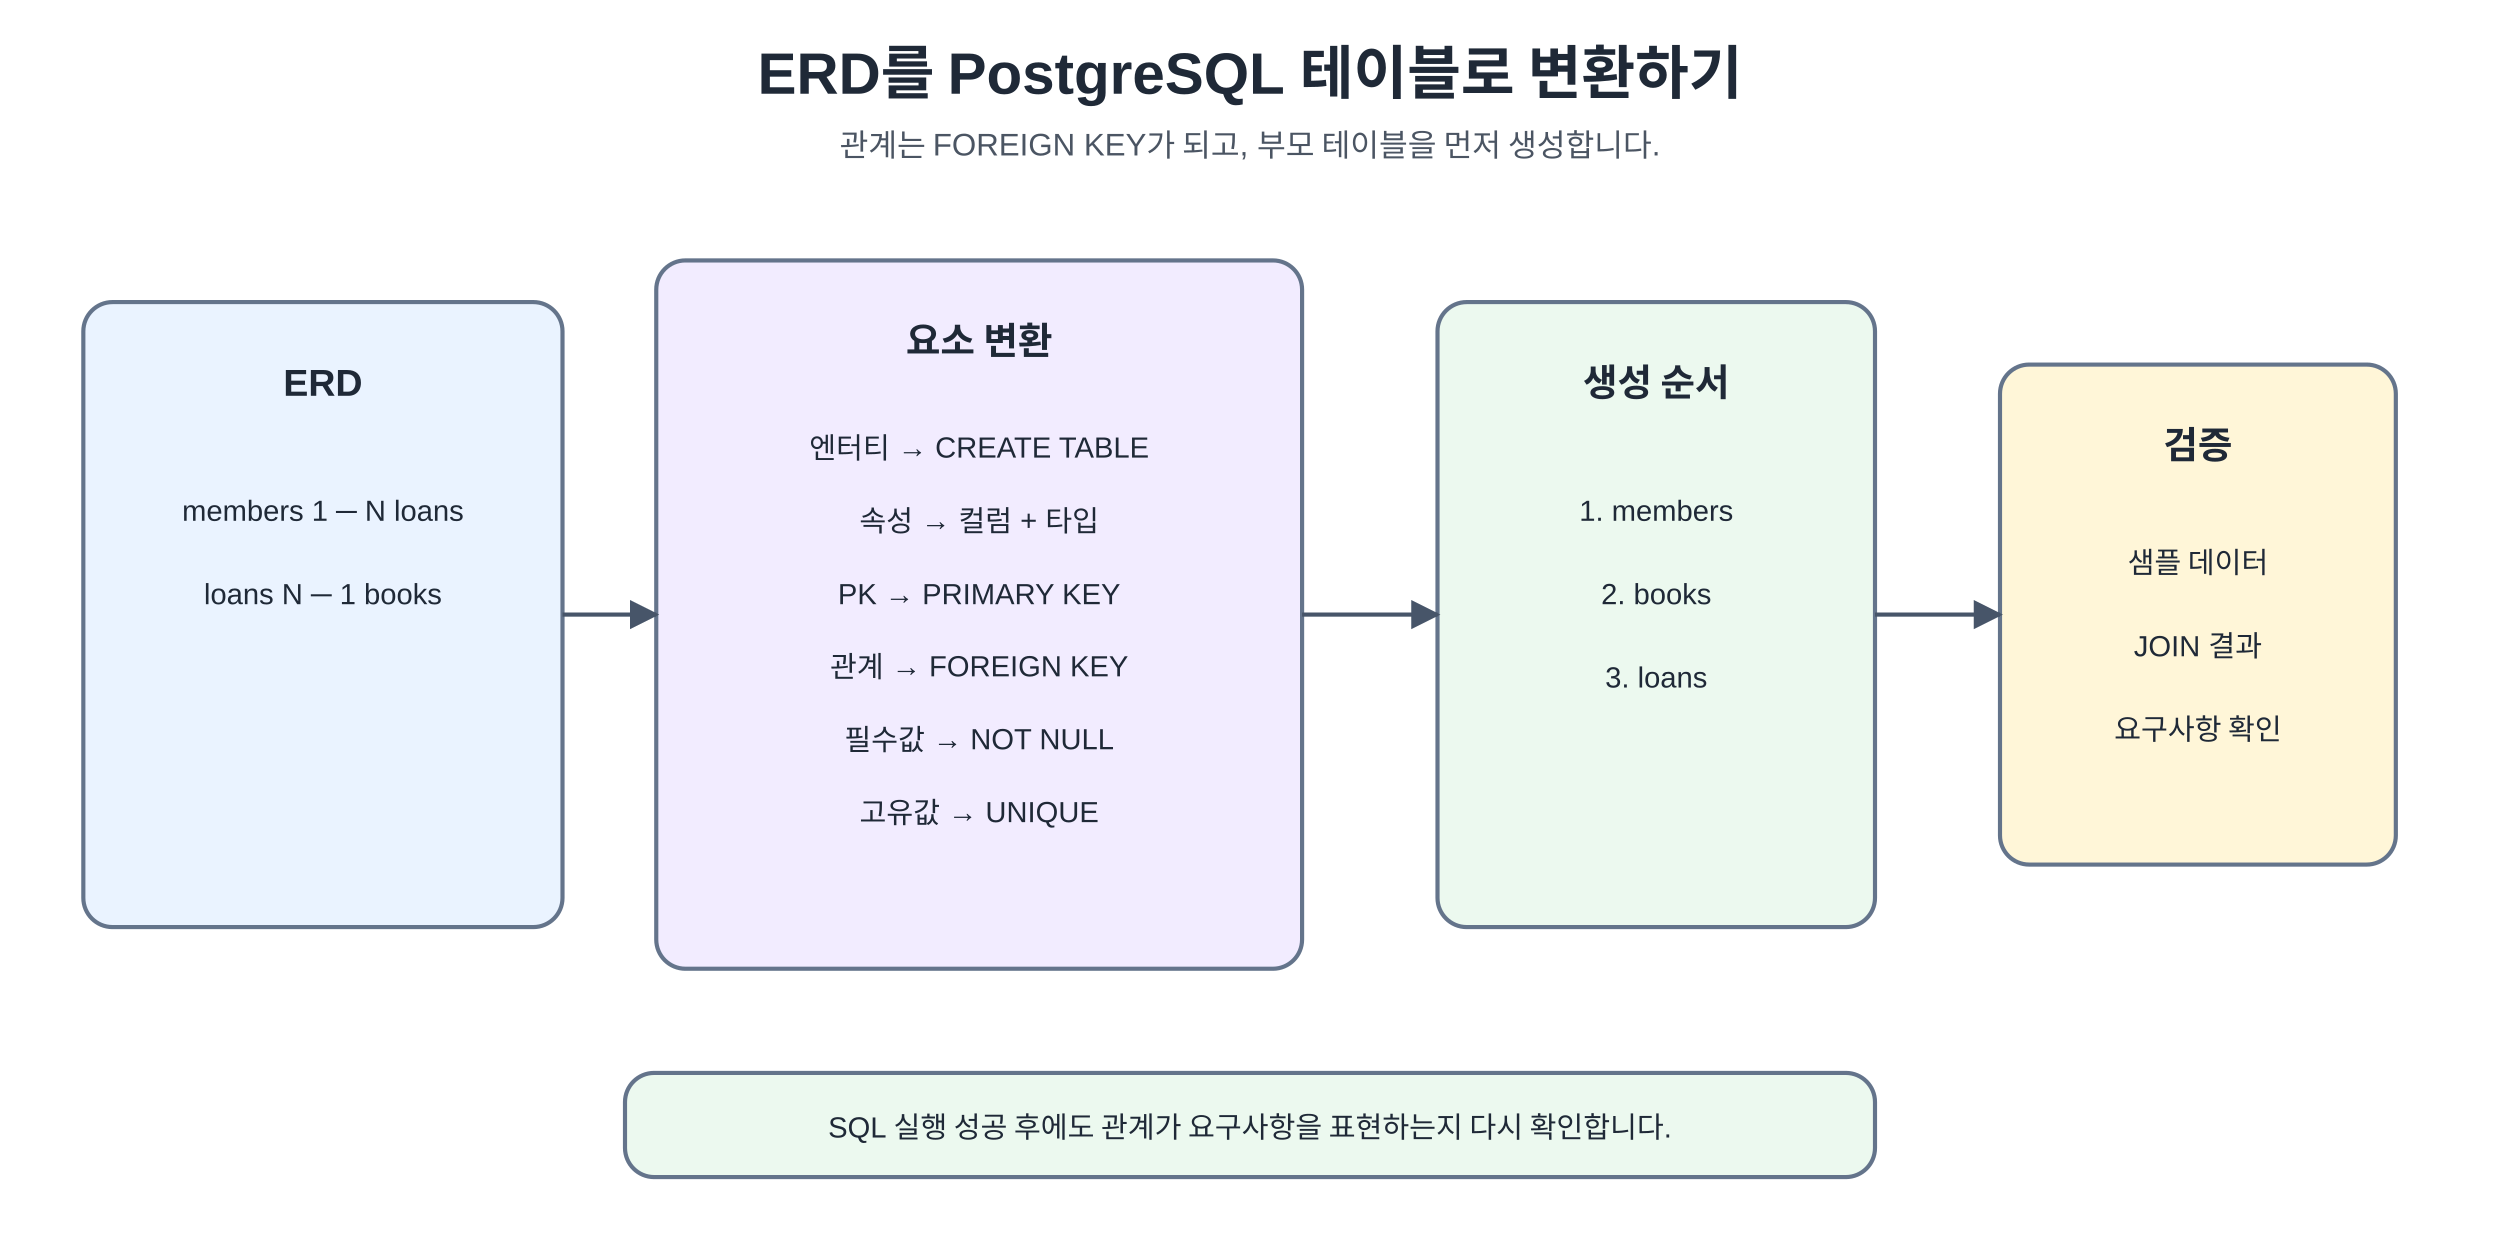
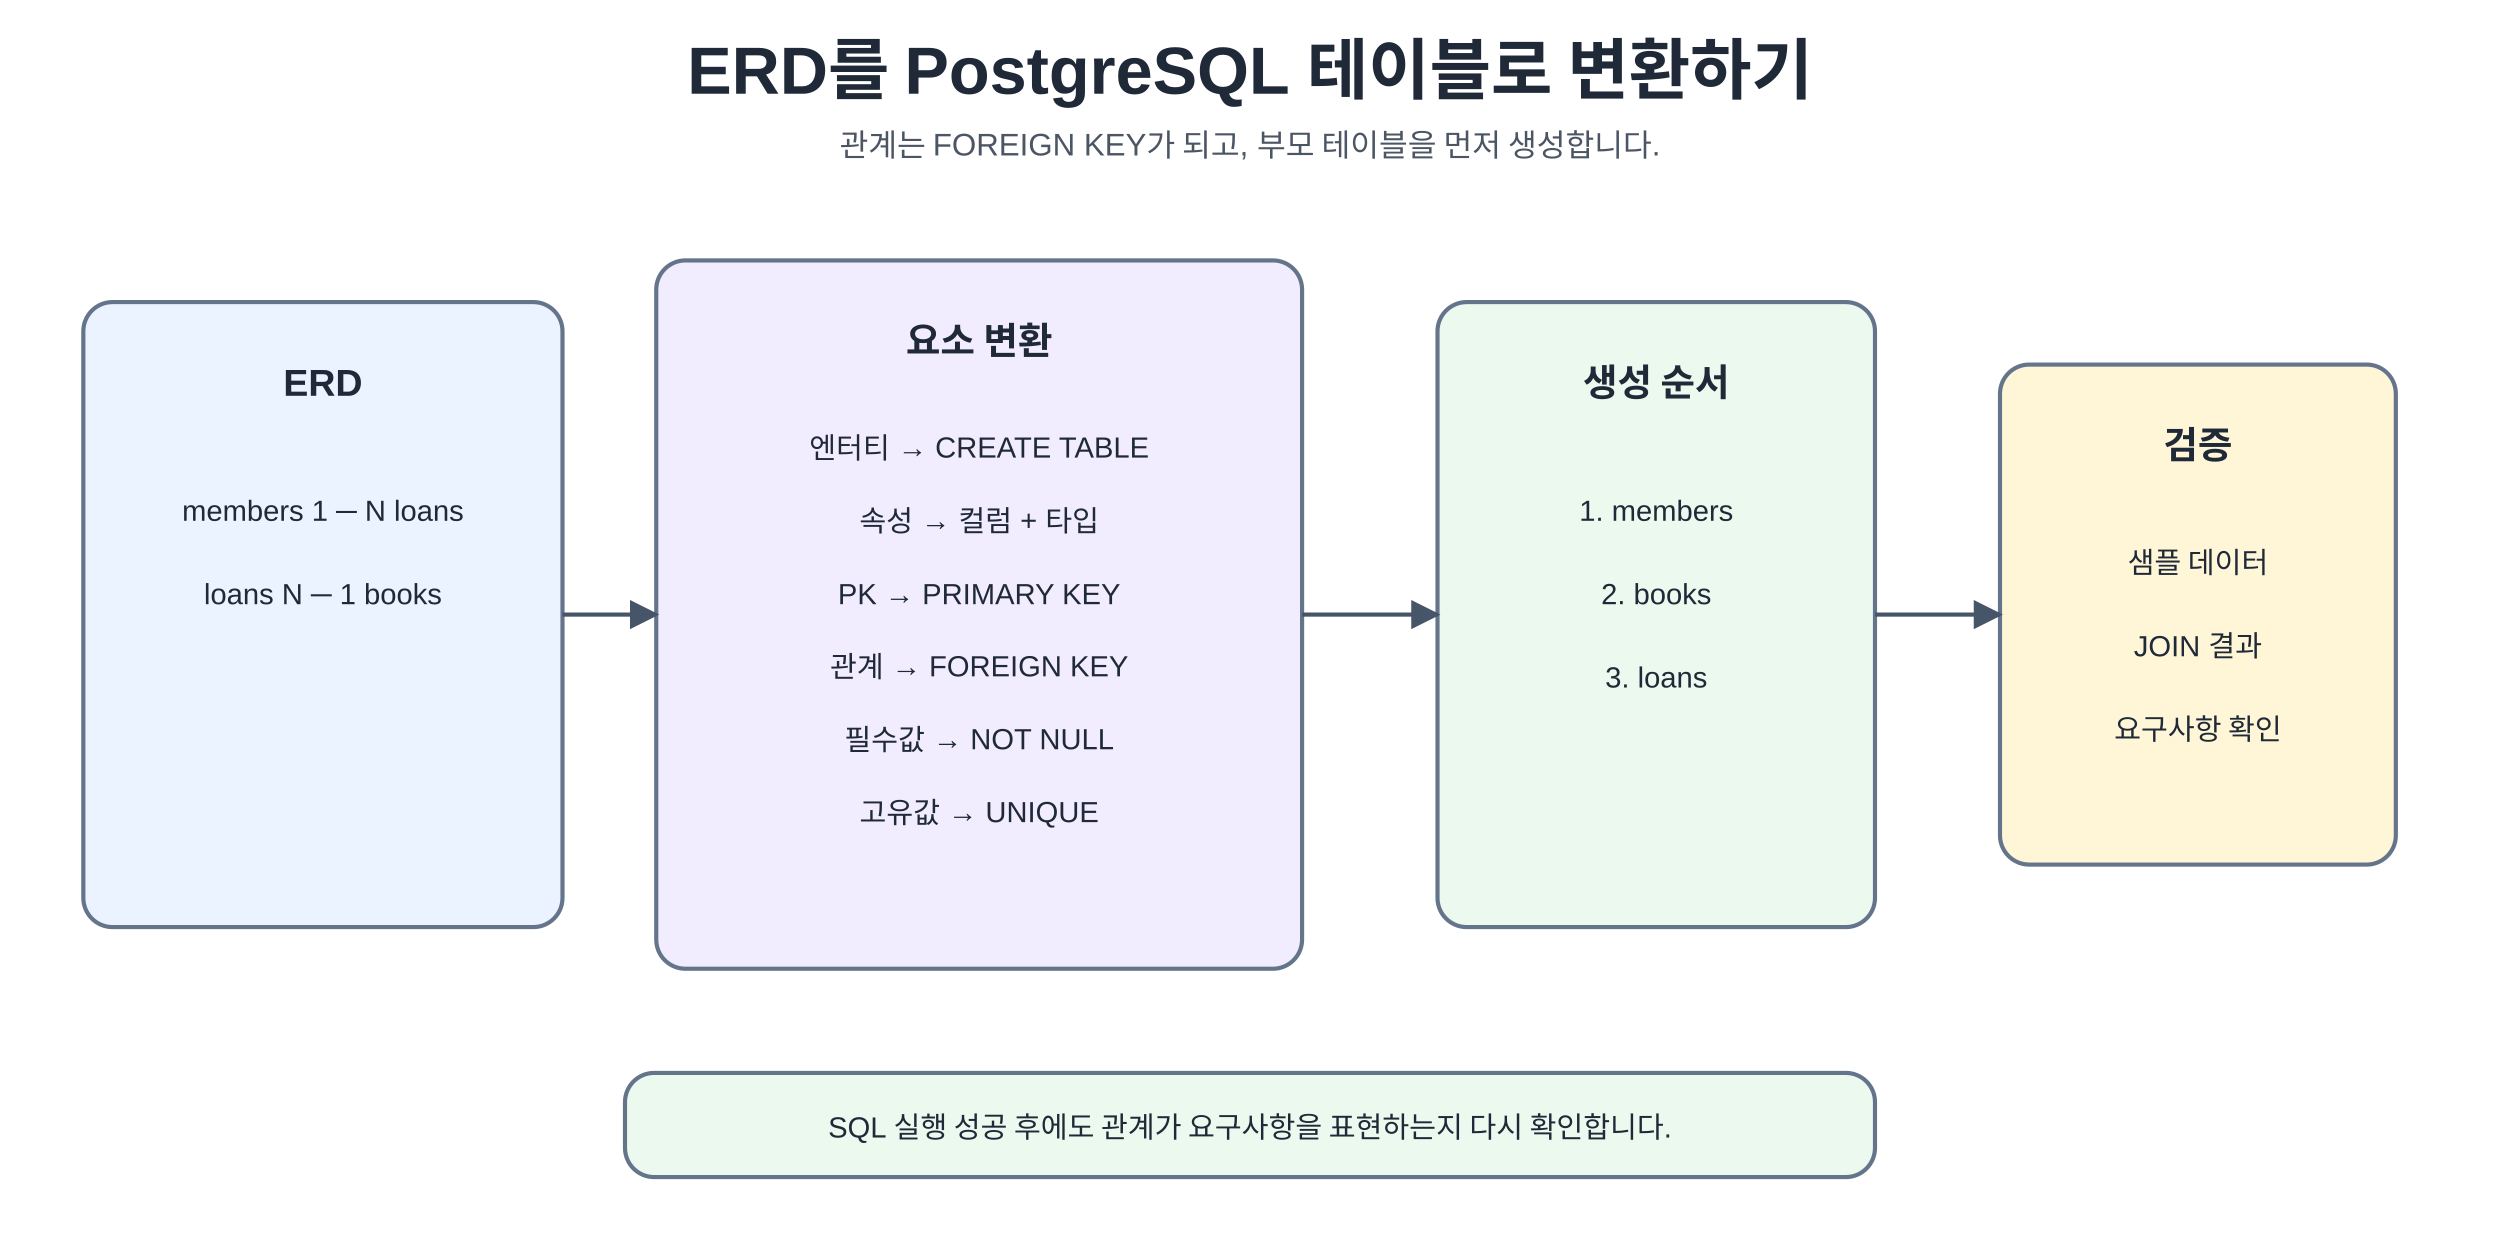
<svg xmlns="http://www.w3.org/2000/svg" width="100%" viewBox="0 0 1200 600" role="img" aria-labelledby="title desc">
-   <style>text{font-family:"Malgun Gothic","Apple SD Gothic Neo","Noto Sans KR",Arial,sans-serif;fill:#1f2937}.t{font-size:28px;font-weight:700}.s{font-size:15px;fill:#4b5563}.h{font-size:18px;font-weight:700}.b{font-size:14px}.box{stroke:#64748b;stroke-width:2;rx:14}.e{fill:#eaf3ff}.r{fill:#f2ecff}.a{fill:#ecf9ef}.q{fill:#fff6d8}.line{stroke:#475569;stroke-width:2;fill:none}</style>
+   <style>
+     text{font-family:"Malgun Gothic","Apple SD Gothic Neo","Noto Sans KR",Arial,sans-serif;fill:#1f2937}
+     .t{font-size:32px;font-weight:700}
+     .s{font-size:15px;fill:#4b5563}
+     .h{font-size:18px;font-weight:700}
+     .b{font-size:14px}
+     .box{stroke:#64748b;stroke-width:2;rx:14}
+     .e{fill:#eaf3ff}.r{fill:#f2ecff}.a{fill:#ecf9ef}.q{fill:#fff6d8}
+     .line{stroke:#475569;stroke-width:2;fill:none}
+   </style>
  <defs>
    <marker id="ar" viewBox="0 0 10 10" refX="9" refY="5" markerWidth="7" markerHeight="7" orient="auto">
      <path d="M0 0L10 5L0 10z" fill="#475569" />
    </marker>
  </defs>
  <rect width="1200" height="600" fill="#fff" />
  <text x="600" y="45" text-anchor="middle" class="t">ERD를 PostgreSQL 테이블로 변환하기</text>
  <text x="600" y="75" text-anchor="middle" class="s">관계는 FOREIGN KEY가 되고, 부모 테이블을 먼저 생성합니다.</text>
  <rect x="40" y="145" width="230" height="300" class="box e" />
  <text x="155" y="190" text-anchor="middle" class="h">ERD</text>
  <text x="155" y="250" text-anchor="middle" class="b">members 1 ─ N loans</text>
  <text x="155" y="290" text-anchor="middle" class="b">loans N ─ 1 books</text>
  <rect x="315" y="125" width="310" height="340" class="box r" />
  <text x="470" y="170" text-anchor="middle" class="h">요소 변환</text>
  <text x="470" y="220" text-anchor="middle" class="b">엔터티 → CREATE TABLE</text>
  <text x="470" y="255" text-anchor="middle" class="b">속성 → 컬럼 + 타입</text>
  <text x="470" y="290" text-anchor="middle" class="b">PK → PRIMARY KEY</text>
  <text x="470" y="325" text-anchor="middle" class="b">관계 → FOREIGN KEY</text>
  <text x="470" y="360" text-anchor="middle" class="b">필수값 → NOT NULL</text>
  <text x="470" y="395" text-anchor="middle" class="b">고유값 → UNIQUE</text>
  <rect x="690" y="145" width="210" height="300" class="box a" />
  <text x="795" y="190" text-anchor="middle" class="h">생성 순서</text>
  <text x="795" y="250" text-anchor="middle" class="b">1. members</text>
  <text x="795" y="290" text-anchor="middle" class="b">2. books</text>
  <text x="795" y="330" text-anchor="middle" class="b">3. loans</text>
  <rect x="960" y="175" width="190" height="240" class="box q" />
  <text x="1055" y="220" text-anchor="middle" class="h">검증</text>
  <text x="1055" y="275" text-anchor="middle" class="b">샘플 데이터</text>
  <text x="1055" y="315" text-anchor="middle" class="b">JOIN 결과</text>
  <text x="1055" y="355" text-anchor="middle" class="b">요구사항 확인</text>
  <line x1="270" y1="295" x2="315" y2="295" class="line" marker-end="url(#ar)" />
  <line x1="625" y1="295" x2="690" y2="295" class="line" marker-end="url(#ar)" />
  <line x1="900" y1="295" x2="960" y2="295" class="line" marker-end="url(#ar)" />
  <rect x="300" y="515" width="600" height="50" class="box a" />
  <text x="600" y="546" text-anchor="middle" class="b">SQL 실행 성공 후에도 관계가 요구사항을 표현하는지 다시 확인합니다.</text>
</svg>
